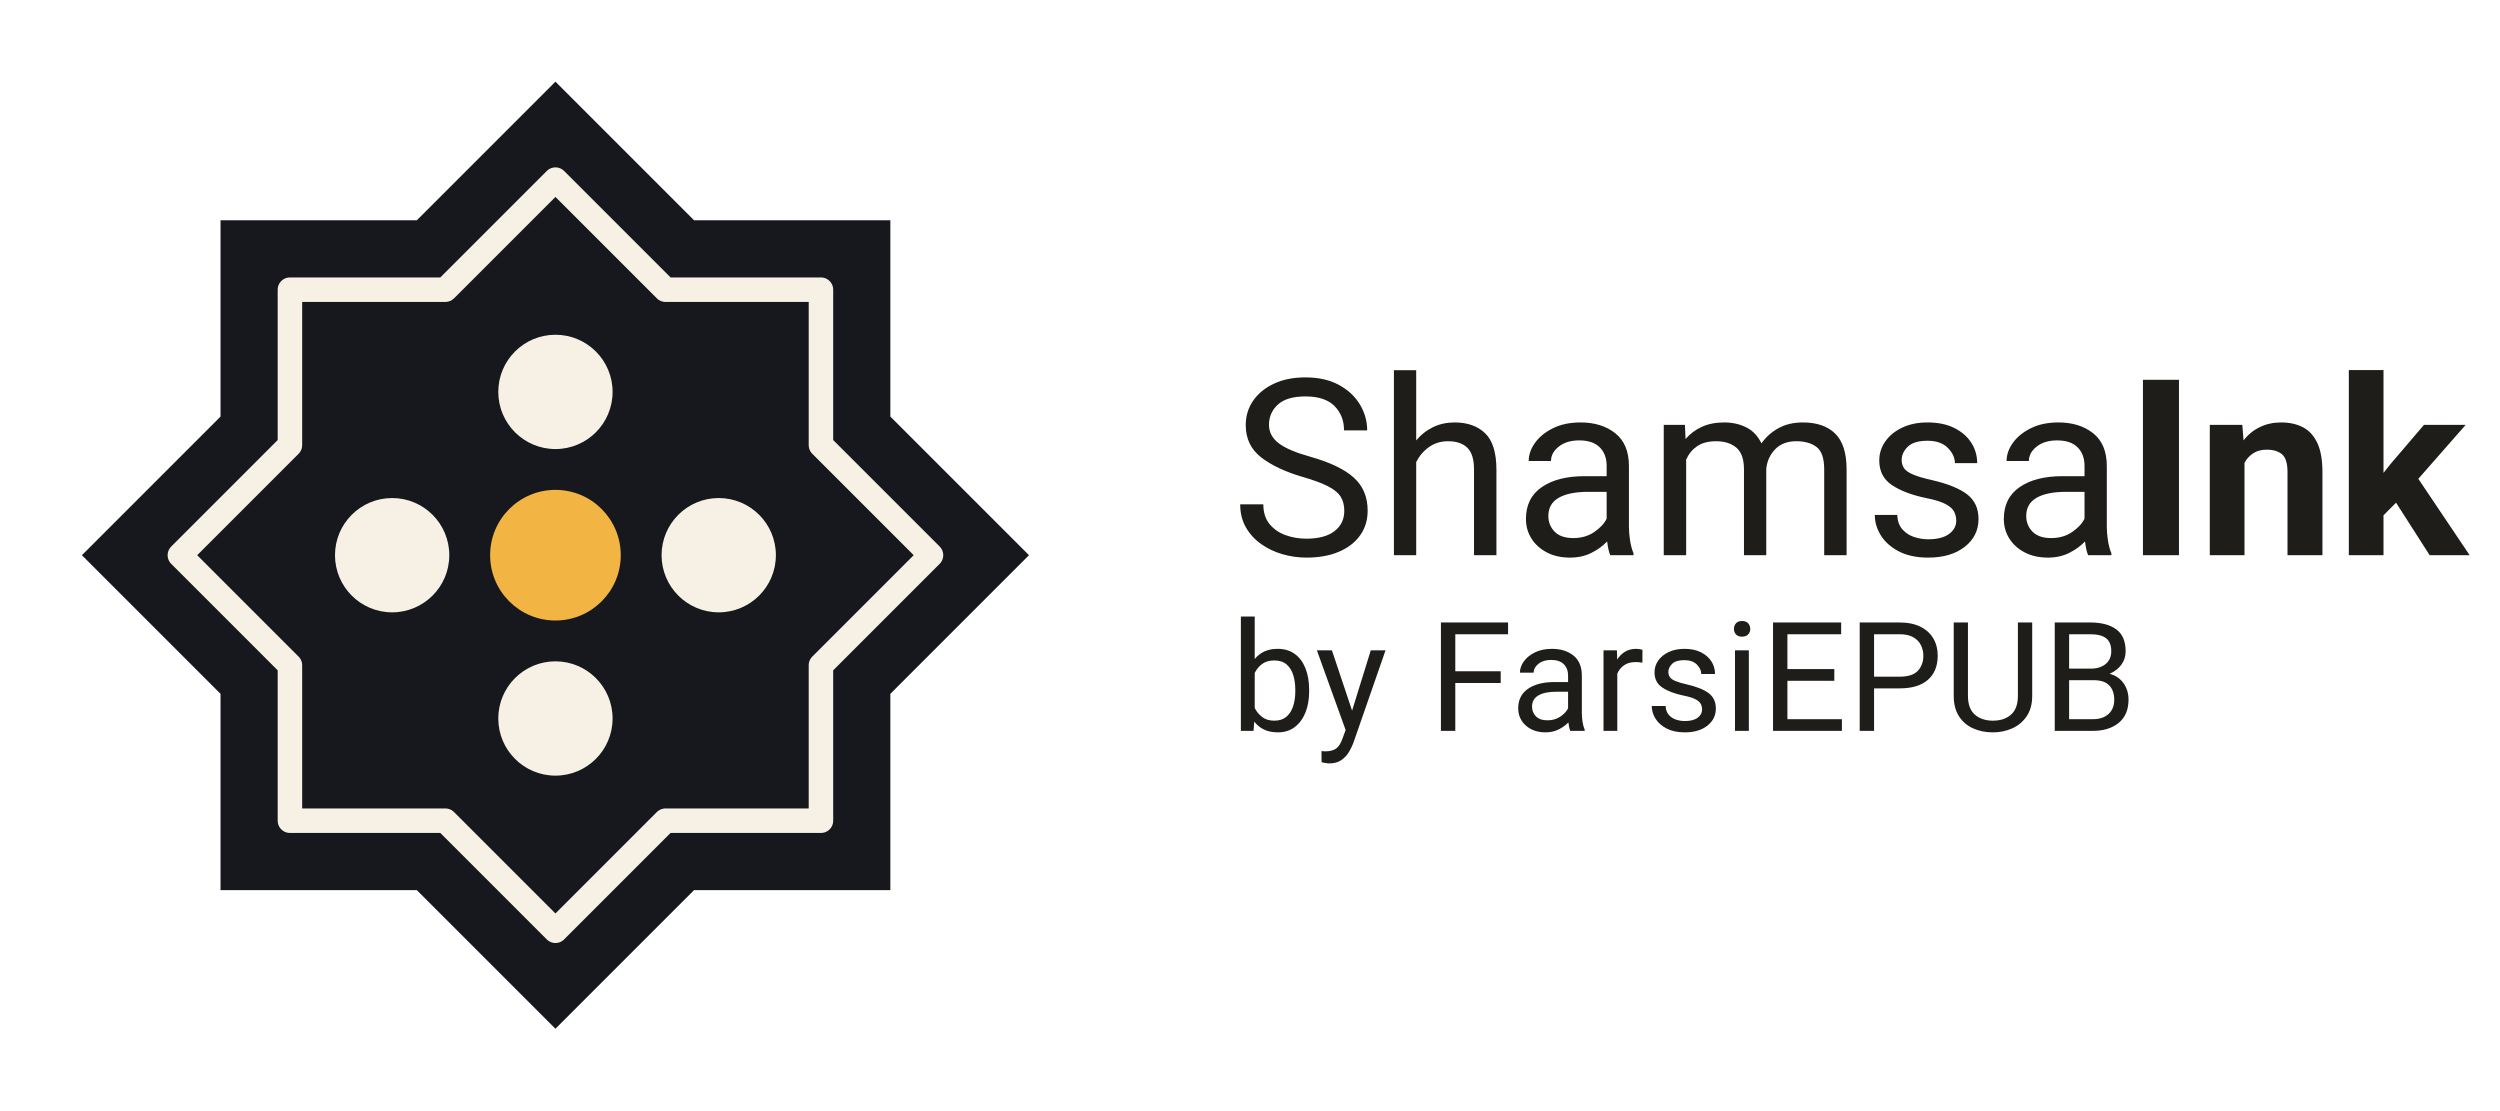
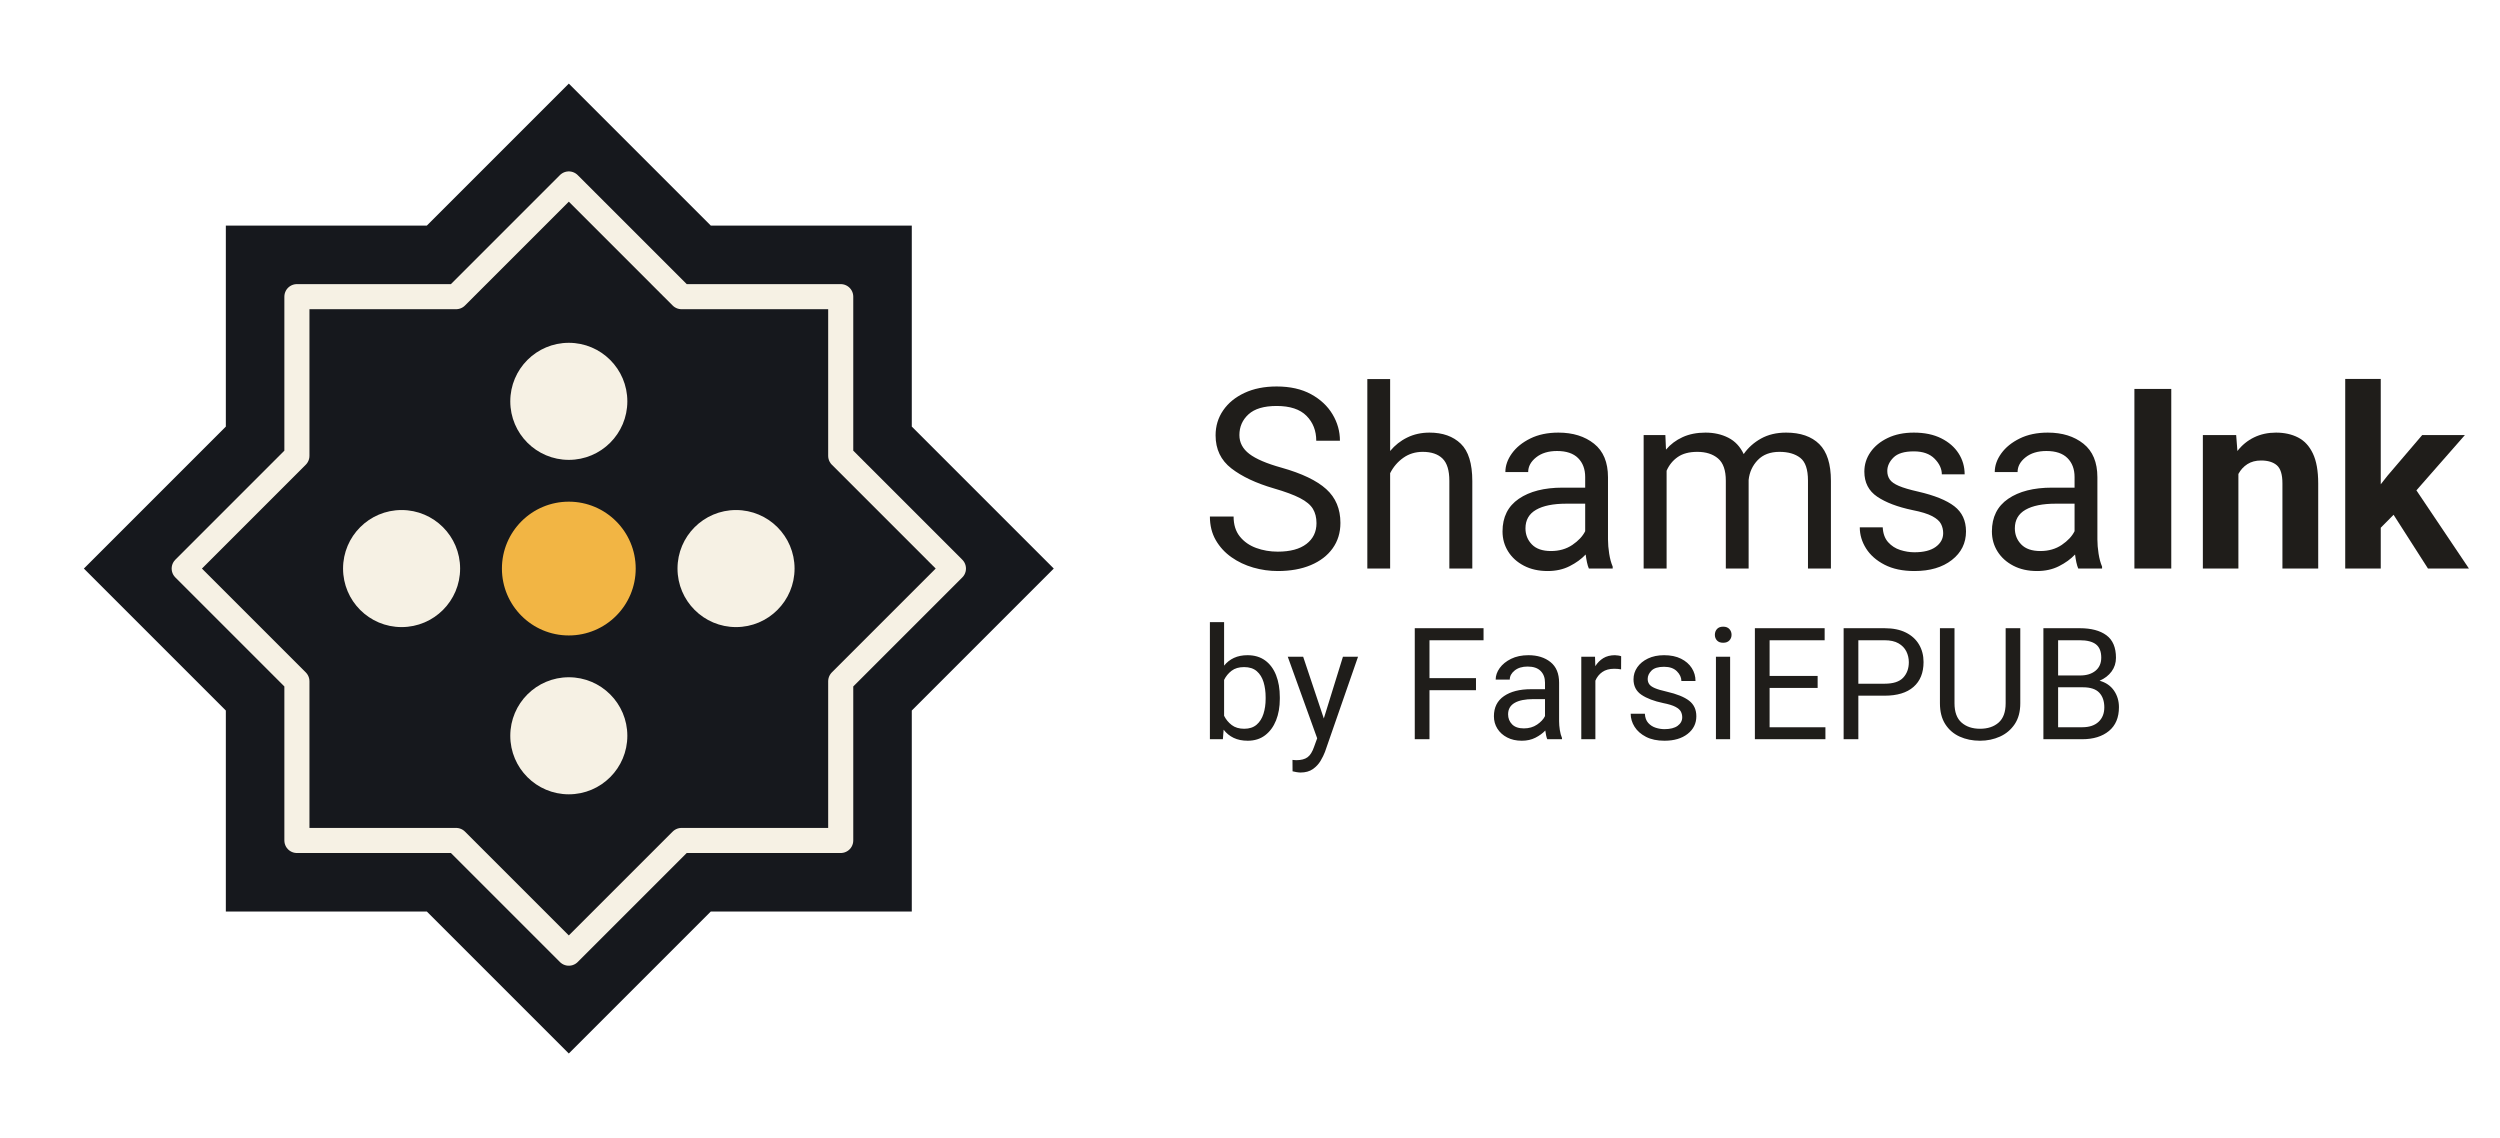
- <svg xmlns="http://www.w3.org/2000/svg" viewBox="-2 -2 153.07 68.00" width="1531" height="680" role="img" aria-label="ShamsaInk by FarsiEPUB">
+ <svg xmlns="http://www.w3.org/2000/svg" viewBox="-2 -2 149.47 68.00" width="1495" height="680" role="img" aria-label="ShamsaInk by FarsiEPUB">
  <g transform="translate(0 0)">
    <path d="M32.00 3.00L40.49 11.49L52.51 11.49L52.51 23.51L61.00 32.00L52.51 40.49L52.51 52.51L40.49 52.51L32.00 61.00L23.51 52.51L11.49 52.51L11.49 40.49L3.00 32.00L11.49 23.51L11.49 11.49L23.51 11.49Z" fill="#16181D" />
    <path d="M32.00 9.00L38.74 15.74L48.26 15.74L48.26 25.26L55.00 32.00L48.26 38.74L48.26 48.26L38.74 48.26L32.00 55.00L25.26 48.26L15.74 48.26L15.74 38.74L9.00 32.00L15.74 25.26L15.74 15.74L25.26 15.74Z" fill="none" stroke="#F6F1E4" stroke-width="1.5" stroke-linejoin="round" />
    <circle cx="32" cy="22" r="3.5" fill="#F6F1E4" />
    <circle cx="22" cy="32" r="3.5" fill="#F6F1E4" />
    <circle cx="42" cy="32" r="3.5" fill="#F6F1E4" />
    <circle cx="32" cy="42" r="3.5" fill="#F6F1E4" />
    <circle cx="32" cy="32" r="5" fill="none" />
    <circle cx="32" cy="32" r="4" fill="#F2B544" />
  </g>
-   <path fill="#1f1d1a" d="M80.309 29.285Q80.309 28.784 80.095 28.429Q79.881 28.075 79.328 27.788Q78.774 27.5 77.756 27.205Q76.163 26.74 75.219 26.01Q74.274 25.279 74.274 24.033Q74.274 23.199 74.728 22.539Q75.182 21.879 76.004 21.495Q76.827 21.111 77.926 21.111Q79.136 21.111 79.981 21.572Q80.825 22.034 81.268 22.775Q81.711 23.516 81.711 24.357H80.294Q80.294 23.457 79.711 22.867Q79.129 22.277 77.926 22.277Q76.79 22.277 76.244 22.775Q75.698 23.273 75.698 24.018Q75.698 24.689 76.292 25.143Q76.886 25.597 78.214 25.966Q80.043 26.482 80.892 27.249Q81.74 28.016 81.74 29.27Q81.74 30.141 81.275 30.79Q80.811 31.439 79.97 31.793Q79.129 32.148 77.992 32.148Q77.247 32.148 76.528 31.941Q75.809 31.734 75.222 31.321Q74.636 30.908 74.285 30.3Q73.935 29.691 73.935 28.887H75.351Q75.351 29.617 75.724 30.082Q76.097 30.547 76.701 30.768Q77.306 30.989 77.992 30.989Q79.106 30.989 79.708 30.528Q80.309 30.067 80.309 29.285ZM84.713 20.669V24.97Q85.141 24.453 85.738 24.162Q86.336 23.87 87.066 23.87Q88.247 23.87 88.936 24.534Q89.626 25.198 89.626 26.77V32.0H88.254V26.755Q88.254 25.818 87.845 25.42Q87.435 25.021 86.661 25.021Q86.004 25.021 85.502 25.375Q85.001 25.729 84.713 26.297V32.0H83.348V20.669ZM96.598 32.0Q96.531 31.852 96.483 31.627Q96.435 31.402 96.406 31.159Q96.022 31.565 95.447 31.856Q94.871 32.148 94.134 32.148Q93.322 32.148 92.713 31.83Q92.105 31.513 91.769 30.978Q91.434 30.443 91.434 29.779Q91.434 28.496 92.407 27.828Q93.381 27.161 95.026 27.161H96.376V26.526Q96.376 25.818 95.952 25.394Q95.528 24.97 94.694 24.97Q93.92 24.97 93.444 25.35Q92.968 25.729 92.968 26.231H91.603Q91.603 25.656 91.994 25.113Q92.385 24.571 93.097 24.221Q93.809 23.87 94.775 23.87Q96.074 23.87 96.907 24.534Q97.741 25.198 97.741 26.541V30.259Q97.741 30.657 97.811 31.107Q97.881 31.557 98.021 31.882V32.0ZM94.333 30.952Q95.07 30.952 95.613 30.584Q96.155 30.215 96.376 29.765V28.12H95.248Q94.075 28.12 93.44 28.485Q92.806 28.85 92.806 29.595Q92.806 30.163 93.189 30.558Q93.573 30.952 94.333 30.952ZM103.082 25.021Q102.352 25.021 101.909 25.331Q101.466 25.641 101.245 26.15V32.0H99.873V24.018H101.171L101.208 24.888Q101.614 24.409 102.204 24.14Q102.794 23.87 103.569 23.87Q104.336 23.87 104.937 24.177Q105.539 24.483 105.856 25.154Q106.254 24.579 106.892 24.225Q107.53 23.87 108.394 23.87Q109.677 23.87 110.374 24.556Q111.071 25.243 111.071 26.755V32.0H109.699V26.74Q109.699 25.737 109.238 25.379Q108.777 25.021 107.995 25.021Q107.169 25.021 106.697 25.512Q106.225 26.002 106.151 26.703V32.0H104.786V26.747Q104.786 25.811 104.321 25.416Q103.857 25.021 103.082 25.021ZM117.785 29.883Q117.785 29.588 117.656 29.333Q117.526 29.079 117.132 28.868Q116.737 28.658 115.948 28.503Q114.612 28.223 113.842 27.703Q113.071 27.183 113.071 26.202Q113.071 25.567 113.436 25.04Q113.801 24.512 114.469 24.191Q115.136 23.87 116.029 23.87Q116.988 23.87 117.667 24.21Q118.345 24.549 118.707 25.113Q119.068 25.678 119.068 26.364H117.703Q117.703 25.87 117.272 25.431Q116.84 24.992 116.029 24.992Q115.181 24.992 114.812 25.361Q114.443 25.729 114.443 26.165Q114.443 26.46 114.59 26.674Q114.738 26.888 115.133 27.057Q115.527 27.227 116.28 27.397Q117.755 27.736 118.452 28.275Q119.149 28.813 119.149 29.779Q119.149 30.827 118.305 31.487Q117.46 32.148 116.066 32.148Q115.011 32.148 114.281 31.771Q113.55 31.395 113.174 30.798Q112.798 30.2 112.798 29.536H114.17Q114.199 30.097 114.494 30.425Q114.79 30.753 115.217 30.89Q115.645 31.026 116.066 31.026Q116.899 31.026 117.342 30.702Q117.785 30.377 117.785 29.883ZM125.863 32.0Q125.796 31.852 125.748 31.627Q125.7 31.402 125.671 31.159Q125.287 31.565 124.712 31.856Q124.136 32.148 123.399 32.148Q122.587 32.148 121.979 31.83Q121.37 31.513 121.034 30.978Q120.699 30.443 120.699 29.779Q120.699 28.496 121.672 27.828Q122.646 27.161 124.291 27.161H125.641V26.526Q125.641 25.818 125.217 25.394Q124.793 24.97 123.959 24.97Q123.185 24.97 122.709 25.35Q122.233 25.729 122.233 26.231H120.868Q120.868 25.656 121.259 25.113Q121.65 24.571 122.362 24.221Q123.074 23.87 124.04 23.87Q125.339 23.87 126.172 24.534Q127.006 25.198 127.006 26.541V30.259Q127.006 30.657 127.076 31.107Q127.146 31.557 127.286 31.882V32.0ZM123.598 30.952Q124.336 30.952 124.878 30.584Q125.42 30.215 125.641 29.765V28.12H124.513Q123.34 28.12 122.705 28.485Q122.071 28.85 122.071 29.595Q122.071 30.163 122.454 30.558Q122.838 30.952 123.598 30.952Z" />
-   <path fill="#1f1d1a" d="M131.425 21.259V32.0H129.219V21.259ZM136.795 25.538Q136.316 25.538 135.977 25.755Q135.637 25.973 135.438 26.342V32.0H133.313V24.018H135.305L135.379 24.97Q135.792 24.438 136.379 24.154Q136.965 23.87 137.688 23.87Q138.441 23.87 139.009 24.162Q139.577 24.453 139.894 25.121Q140.211 25.788 140.211 26.91V32.0H138.072V26.902Q138.072 26.113 137.74 25.825Q137.408 25.538 136.795 25.538ZM146.777 32.0 144.719 28.784 143.951 29.558V32.0H141.827V20.661H143.951V26.961L144.357 26.445L146.43 24.018H148.983L146.083 27.323L149.226 32.0Z" />
-   <path fill="#1f1d1a" d="M78.157 40.251V40.347Q78.157 41.068 77.931 41.633Q77.705 42.198 77.277 42.524Q76.848 42.85 76.237 42.85Q75.754 42.85 75.396 42.679Q75.038 42.508 74.796 42.189L74.751 42.759H73.976V35.756H74.824V38.359Q75.065 38.058 75.414 37.896Q75.763 37.735 76.228 37.735Q76.848 37.735 77.279 38.049Q77.71 38.364 77.933 38.931Q78.157 39.499 78.157 40.251ZM77.309 40.347V40.251Q77.309 39.759 77.186 39.349Q77.062 38.938 76.78 38.692Q76.497 38.446 76.018 38.446Q75.558 38.446 75.271 38.667Q74.983 38.888 74.824 39.212V41.359Q74.988 41.688 75.28 41.911Q75.572 42.134 76.027 42.134Q76.483 42.134 76.766 41.893Q77.049 41.651 77.179 41.243Q77.309 40.835 77.309 40.347ZM79.552 37.826 80.787 41.519 81.932 37.826H82.835L80.856 43.52Q80.765 43.762 80.594 44.052Q80.423 44.341 80.131 44.546Q79.839 44.751 79.392 44.751Q79.292 44.751 79.137 44.724Q78.982 44.697 78.918 44.678L78.914 43.995Q78.95 43.999 79.03 44.006Q79.11 44.013 79.141 44.013Q79.575 44.013 79.814 43.837Q80.053 43.662 80.208 43.206L80.391 42.704L78.631 37.826ZM89.888 39.107V39.827H87.107V42.759H86.227V36.121H90.339V36.841H87.107V39.107ZM94.151 42.759Q94.11 42.668 94.08 42.529Q94.05 42.39 94.032 42.239Q93.795 42.49 93.439 42.67Q93.084 42.85 92.628 42.85Q92.126 42.85 91.75 42.654Q91.374 42.458 91.167 42.128Q90.959 41.797 90.959 41.387Q90.959 40.593 91.561 40.181Q92.163 39.768 93.18 39.768H94.014V39.376Q94.014 38.938 93.752 38.676Q93.49 38.414 92.974 38.414Q92.496 38.414 92.202 38.649Q91.908 38.884 91.908 39.194H91.064Q91.064 38.838 91.306 38.503Q91.547 38.168 91.987 37.951Q92.427 37.735 93.025 37.735Q93.827 37.735 94.342 38.145Q94.857 38.555 94.857 39.385V41.683Q94.857 41.929 94.901 42.207Q94.944 42.485 95.031 42.686V42.759ZM92.751 42.112Q93.207 42.112 93.542 41.884Q93.877 41.656 94.014 41.378V40.361H93.316Q92.591 40.361 92.199 40.586Q91.807 40.812 91.807 41.273Q91.807 41.624 92.044 41.868Q92.281 42.112 92.751 42.112ZM98.569 37.798 98.564 38.583Q98.377 38.546 98.154 38.546Q97.721 38.546 97.443 38.74Q97.164 38.934 97.028 39.257V42.759H96.184V37.826H97.005L97.023 38.391Q97.21 38.09 97.5 37.912Q97.789 37.735 98.195 37.735Q98.286 37.735 98.405 37.755Q98.523 37.776 98.569 37.798ZM102.221 41.45Q102.221 41.268 102.141 41.111Q102.061 40.954 101.817 40.824Q101.573 40.694 101.085 40.598Q100.26 40.425 99.784 40.103Q99.307 39.782 99.307 39.175Q99.307 38.783 99.533 38.457Q99.759 38.131 100.171 37.933Q100.584 37.735 101.136 37.735Q101.728 37.735 102.148 37.944Q102.567 38.154 102.791 38.503Q103.014 38.852 103.014 39.276H102.171Q102.171 38.97 101.904 38.699Q101.637 38.428 101.136 38.428Q100.611 38.428 100.383 38.656Q100.155 38.884 100.155 39.153Q100.155 39.335 100.247 39.467Q100.338 39.599 100.582 39.704Q100.826 39.809 101.291 39.914Q102.202 40.124 102.633 40.457Q103.064 40.789 103.064 41.387Q103.064 42.034 102.542 42.442Q102.02 42.85 101.158 42.85Q100.506 42.85 100.055 42.618Q99.604 42.385 99.371 42.016Q99.139 41.647 99.139 41.236H99.987Q100.005 41.583 100.187 41.786Q100.37 41.988 100.634 42.073Q100.899 42.157 101.158 42.157Q101.674 42.157 101.947 41.957Q102.221 41.756 102.221 41.45ZM104.172 36.517Q104.172 36.312 104.297 36.171Q104.423 36.029 104.669 36.029Q104.911 36.029 105.041 36.171Q105.171 36.312 105.171 36.517Q105.171 36.713 105.041 36.852Q104.911 36.991 104.669 36.991Q104.423 36.991 104.297 36.852Q104.172 36.713 104.172 36.517ZM105.084 37.826V42.759H104.236V37.826ZM110.783 42.043V42.759H106.566V36.121H110.738V36.841H107.446V38.975H110.318V39.691H107.446V42.043ZM114.321 40.156H112.753V42.759H111.873V36.121H114.321Q115.073 36.121 115.593 36.381Q116.113 36.64 116.382 37.099Q116.651 37.557 116.651 38.145Q116.651 39.107 116.051 39.631Q115.452 40.156 114.321 40.156ZM114.321 36.841H112.753V39.44H114.321Q115.096 39.44 115.434 39.08Q115.771 38.719 115.771 38.154Q115.771 37.812 115.623 37.511Q115.475 37.21 115.155 37.026Q114.836 36.841 114.321 36.841ZM121.561 36.121H122.437V40.612Q122.437 41.359 122.104 41.856Q121.771 42.353 121.222 42.602Q120.672 42.85 120.029 42.85Q119.355 42.85 118.81 42.602Q118.265 42.353 117.948 41.856Q117.631 41.359 117.631 40.612V36.121H118.502V40.612Q118.502 41.391 118.924 41.763Q119.346 42.134 120.029 42.134Q120.722 42.134 121.142 41.763Q121.561 41.391 121.561 40.612ZM126.143 42.759H123.818V36.121H125.993Q127.014 36.121 127.586 36.542Q128.159 36.964 128.159 37.89Q128.159 38.35 127.896 38.708Q127.634 39.066 127.178 39.262Q127.739 39.417 128.038 39.85Q128.336 40.283 128.336 40.844Q128.336 41.774 127.737 42.267Q127.137 42.759 126.143 42.759ZM125.993 36.841H124.698V38.947H126.02Q126.59 38.947 126.934 38.665Q127.279 38.382 127.279 37.881Q127.279 37.333 126.962 37.087Q126.645 36.841 125.993 36.841ZM127.461 40.853Q127.461 40.297 127.158 39.976Q126.855 39.654 126.184 39.654H124.698V42.043H126.143Q126.768 42.043 127.115 41.722Q127.461 41.4 127.461 40.853Z" />
+   <path fill="#1f1d1a" d="M76.711 29.285Q76.711 28.784 76.497 28.429Q76.283 28.075 75.73 27.788Q75.177 27.5 74.159 27.205Q72.565 26.74 71.621 26.01Q70.677 25.279 70.677 24.033Q70.677 23.199 71.131 22.539Q71.584 21.879 72.407 21.495Q73.229 21.111 74.328 21.111Q75.538 21.111 76.383 21.572Q77.228 22.034 77.67 22.775Q78.113 23.516 78.113 24.357H76.697Q76.697 23.457 76.114 22.867Q75.531 22.277 74.328 22.277Q73.192 22.277 72.647 22.775Q72.101 23.273 72.101 24.018Q72.101 24.689 72.694 25.143Q73.288 25.597 74.616 25.966Q76.446 26.482 77.294 27.249Q78.142 28.016 78.142 29.27Q78.142 30.141 77.678 30.79Q77.213 31.439 76.372 31.793Q75.531 32.148 74.395 32.148Q73.65 32.148 72.931 31.941Q72.211 31.734 71.625 31.321Q71.038 30.908 70.688 30.3Q70.337 29.691 70.337 28.887H71.754Q71.754 29.617 72.126 30.082Q72.499 30.547 73.104 30.768Q73.709 30.989 74.395 30.989Q75.509 30.989 76.11 30.528Q76.711 30.067 76.711 29.285ZM81.115 20.669V24.97Q81.543 24.453 82.141 24.162Q82.738 23.87 83.469 23.87Q84.649 23.87 85.339 24.534Q86.029 25.198 86.029 26.77V32.0H84.656V26.755Q84.656 25.818 84.247 25.42Q83.838 25.021 83.063 25.021Q82.406 25.021 81.905 25.375Q81.403 25.729 81.115 26.297V32.0H79.751V20.669ZM93.0 32.0Q92.934 31.852 92.886 31.627Q92.838 31.402 92.808 31.159Q92.425 31.565 91.849 31.856Q91.274 32.148 90.536 32.148Q89.725 32.148 89.116 31.83Q88.507 31.513 88.172 30.978Q87.836 30.443 87.836 29.779Q87.836 28.496 88.81 27.828Q89.784 27.161 91.429 27.161H92.779V26.526Q92.779 25.818 92.355 25.394Q91.93 24.97 91.097 24.97Q90.322 24.97 89.846 25.35Q89.37 25.729 89.37 26.231H88.006Q88.006 25.656 88.397 25.113Q88.788 24.571 89.5 24.221Q90.211 23.87 91.178 23.87Q92.476 23.87 93.31 24.534Q94.143 25.198 94.143 26.541V30.259Q94.143 30.657 94.214 31.107Q94.284 31.557 94.424 31.882V32.0ZM90.735 30.952Q91.473 30.952 92.015 30.584Q92.557 30.215 92.779 29.765V28.12H91.65Q90.477 28.12 89.843 28.485Q89.208 28.85 89.208 29.595Q89.208 30.163 89.592 30.558Q89.975 30.952 90.735 30.952ZM99.484 25.021Q98.754 25.021 98.312 25.331Q97.869 25.641 97.648 26.15V32.0H96.275V24.018H97.574L97.611 24.888Q98.016 24.409 98.607 24.14Q99.197 23.87 99.971 23.87Q100.739 23.87 101.34 24.177Q101.941 24.483 102.258 25.154Q102.657 24.579 103.295 24.225Q103.933 23.87 104.796 23.87Q106.08 23.87 106.777 24.556Q107.474 25.243 107.474 26.755V32.0H106.102V26.74Q106.102 25.737 105.641 25.379Q105.18 25.021 104.398 25.021Q103.571 25.021 103.099 25.512Q102.627 26.002 102.553 26.703V32.0H101.189V26.747Q101.189 25.811 100.724 25.416Q100.259 25.021 99.484 25.021ZM114.187 29.883Q114.187 29.588 114.058 29.333Q113.929 29.079 113.534 28.868Q113.14 28.658 112.35 28.503Q111.015 28.223 110.244 27.703Q109.473 27.183 109.473 26.202Q109.473 25.567 109.838 25.04Q110.203 24.512 110.871 24.191Q111.539 23.87 112.431 23.87Q113.39 23.87 114.069 24.21Q114.748 24.549 115.109 25.113Q115.471 25.678 115.471 26.364H114.106Q114.106 25.87 113.674 25.431Q113.243 24.992 112.431 24.992Q111.583 24.992 111.214 25.361Q110.845 25.729 110.845 26.165Q110.845 26.46 110.993 26.674Q111.14 26.888 111.535 27.057Q111.93 27.227 112.682 27.397Q114.158 27.736 114.855 28.275Q115.552 28.813 115.552 29.779Q115.552 30.827 114.707 31.487Q113.863 32.148 112.468 32.148Q111.413 32.148 110.683 31.771Q109.953 31.395 109.576 30.798Q109.2 30.2 109.2 29.536H110.572Q110.602 30.097 110.897 30.425Q111.192 30.753 111.62 30.89Q112.048 31.026 112.468 31.026Q113.302 31.026 113.744 30.702Q114.187 30.377 114.187 29.883ZM122.265 32.0Q122.199 31.852 122.151 31.627Q122.103 31.402 122.073 31.159Q121.69 31.565 121.114 31.856Q120.539 32.148 119.801 32.148Q118.99 32.148 118.381 31.83Q117.772 31.513 117.437 30.978Q117.101 30.443 117.101 29.779Q117.101 28.496 118.075 27.828Q119.049 27.161 120.694 27.161H122.044V26.526Q122.044 25.818 121.62 25.394Q121.195 24.97 120.362 24.97Q119.587 24.97 119.111 25.35Q118.636 25.729 118.636 26.231H117.271Q117.271 25.656 117.662 25.113Q118.053 24.571 118.765 24.221Q119.476 23.87 120.443 23.87Q121.741 23.87 122.575 24.534Q123.409 25.198 123.409 26.541V30.259Q123.409 30.657 123.479 31.107Q123.549 31.557 123.689 31.882V32.0ZM120 30.952Q120.738 30.952 121.28 30.584Q121.822 30.215 122.044 29.765V28.12H120.915Q119.742 28.12 119.108 28.485Q118.473 28.85 118.473 29.595Q118.473 30.163 118.857 30.558Q119.24 30.952 120 30.952Z" />
+   <path fill="#1f1d1a" d="M127.827 21.259V32.0H125.622V21.259ZM133.198 25.538Q132.718 25.538 132.379 25.755Q132.04 25.973 131.841 26.342V32.0H129.716V24.018H131.708L131.782 24.97Q132.195 24.438 132.781 24.154Q133.368 23.87 134.091 23.87Q134.843 23.87 135.411 24.162Q135.979 24.453 136.296 25.121Q136.614 25.788 136.614 26.91V32.0H134.474V26.902Q134.474 26.113 134.142 25.825Q133.81 25.538 133.198 25.538ZM143.179 32.0 141.121 28.784 140.354 29.558V32.0H138.229V20.661H140.354V26.961L140.76 26.445L142.832 24.018H145.385L142.486 27.323L145.628 32.0Z" />
+   <path fill="#1f1d1a" d="M74.518 39.697V39.793Q74.518 40.513 74.293 41.079Q74.067 41.644 73.638 41.97Q73.21 42.296 72.599 42.296Q72.116 42.296 71.758 42.125Q71.4 41.954 71.158 41.635L71.113 42.205H70.337V35.202H71.186V37.805Q71.427 37.504 71.776 37.342Q72.125 37.181 72.59 37.181Q73.21 37.181 73.641 37.495Q74.072 37.81 74.295 38.377Q74.518 38.945 74.518 39.697ZM73.67 39.793V39.697Q73.67 39.205 73.547 38.795Q73.424 38.384 73.141 38.138Q72.859 37.892 72.38 37.892Q71.92 37.892 71.632 38.113Q71.345 38.334 71.186 38.658V40.805Q71.35 41.134 71.641 41.357Q71.933 41.58 72.389 41.58Q72.845 41.58 73.128 41.339Q73.41 41.097 73.54 40.689Q73.67 40.281 73.67 39.793ZM75.914 37.272 77.149 40.965 78.293 37.272H79.196L77.217 42.966Q77.126 43.208 76.955 43.498Q76.784 43.787 76.493 43.992Q76.201 44.197 75.754 44.197Q75.654 44.197 75.499 44.17Q75.344 44.143 75.28 44.124L75.275 43.441Q75.312 43.445 75.391 43.452Q75.471 43.459 75.503 43.459Q75.936 43.459 76.176 43.283Q76.415 43.108 76.57 42.652L76.752 42.15L74.993 37.272ZM86.249 38.553V39.273H83.468V42.205H82.588V35.567H86.701V36.287H83.468V38.553ZM90.512 42.205Q90.471 42.114 90.442 41.975Q90.412 41.836 90.394 41.685Q90.157 41.936 89.801 42.116Q89.446 42.296 88.99 42.296Q88.488 42.296 88.112 42.1Q87.736 41.904 87.528 41.573Q87.321 41.243 87.321 40.833Q87.321 40.039 87.923 39.627Q88.525 39.214 89.541 39.214H90.376V38.822Q90.376 38.384 90.113 38.122Q89.851 37.86 89.336 37.86Q88.857 37.86 88.563 38.095Q88.269 38.33 88.269 38.64H87.426Q87.426 38.284 87.667 37.949Q87.909 37.614 88.349 37.397Q88.789 37.181 89.386 37.181Q90.189 37.181 90.704 37.591Q91.219 38.001 91.219 38.831V41.129Q91.219 41.375 91.262 41.653Q91.306 41.931 91.392 42.132V42.205ZM89.113 41.558Q89.569 41.558 89.904 41.33Q90.239 41.102 90.376 40.823V39.807H89.678Q88.953 39.807 88.561 40.032Q88.169 40.258 88.169 40.719Q88.169 41.07 88.406 41.314Q88.643 41.558 89.113 41.558ZM94.93 37.244 94.926 38.029Q94.739 37.992 94.516 37.992Q94.082 37.992 93.804 38.186Q93.526 38.38 93.389 38.703V42.205H92.546V37.272H93.367L93.385 37.837Q93.572 37.536 93.861 37.358Q94.151 37.181 94.557 37.181Q94.648 37.181 94.766 37.201Q94.885 37.222 94.93 37.244ZM98.582 40.896Q98.582 40.714 98.503 40.557Q98.423 40.399 98.179 40.27Q97.935 40.14 97.447 40.044Q96.622 39.871 96.145 39.549Q95.669 39.228 95.669 38.621Q95.669 38.229 95.895 37.903Q96.12 37.577 96.533 37.379Q96.946 37.181 97.497 37.181Q98.09 37.181 98.509 37.39Q98.929 37.6 99.152 37.949Q99.376 38.298 99.376 38.722H98.532Q98.532 38.416 98.266 38.145Q97.999 37.874 97.497 37.874Q96.973 37.874 96.745 38.102Q96.517 38.33 96.517 38.599Q96.517 38.781 96.608 38.913Q96.699 39.045 96.943 39.15Q97.187 39.255 97.652 39.36Q98.564 39.57 98.995 39.903Q99.426 40.235 99.426 40.833Q99.426 41.48 98.904 41.888Q98.382 42.296 97.52 42.296Q96.868 42.296 96.417 42.064Q95.965 41.831 95.733 41.462Q95.5 41.092 95.5 40.682H96.348Q96.367 41.029 96.549 41.232Q96.731 41.434 96.996 41.519Q97.26 41.603 97.52 41.603Q98.035 41.603 98.309 41.403Q98.582 41.202 98.582 40.896ZM100.534 35.963Q100.534 35.758 100.659 35.617Q100.785 35.475 101.031 35.475Q101.272 35.475 101.402 35.617Q101.532 35.758 101.532 35.963Q101.532 36.159 101.402 36.298Q101.272 36.437 101.031 36.437Q100.785 36.437 100.659 36.298Q100.534 36.159 100.534 35.963ZM101.446 37.272V42.205H100.598V37.272ZM107.145 41.489V42.205H102.927V35.567H107.099V36.287H103.807V38.421H106.68V39.137H103.807V41.489ZM110.683 39.602H109.114V42.205H108.234V35.567H110.683Q111.435 35.567 111.955 35.826Q112.475 36.086 112.744 36.545Q113.013 37.003 113.013 37.591Q113.013 38.553 112.413 39.077Q111.814 39.602 110.683 39.602ZM110.683 36.287H109.114V38.886H110.683Q111.458 38.886 111.795 38.526Q112.133 38.165 112.133 37.6Q112.133 37.258 111.985 36.957Q111.836 36.656 111.517 36.472Q111.198 36.287 110.683 36.287ZM117.923 35.567H118.798V40.058Q118.798 40.805 118.466 41.302Q118.133 41.799 117.583 42.048Q117.034 42.296 116.391 42.296Q115.716 42.296 115.171 42.048Q114.627 41.799 114.31 41.302Q113.993 40.805 113.993 40.058V35.567H114.864V40.058Q114.864 40.837 115.285 41.209Q115.707 41.58 116.391 41.58Q117.084 41.58 117.504 41.209Q117.923 40.837 117.923 40.058ZM122.505 42.205H120.18V35.567H122.355Q123.376 35.567 123.948 35.988Q124.52 36.41 124.52 37.336Q124.52 37.796 124.258 38.154Q123.996 38.512 123.54 38.708Q124.101 38.863 124.4 39.296Q124.698 39.729 124.698 40.29Q124.698 41.22 124.099 41.713Q123.499 42.205 122.505 42.205ZM122.355 36.287H121.06V38.393H122.382Q122.952 38.393 123.296 38.111Q123.64 37.828 123.64 37.326Q123.64 36.779 123.324 36.533Q123.007 36.287 122.355 36.287ZM123.823 40.299Q123.823 39.743 123.52 39.421Q123.216 39.1 122.546 39.1H121.06V41.489H122.505Q123.13 41.489 123.476 41.168Q123.823 40.846 123.823 40.299Z" />
</svg>
